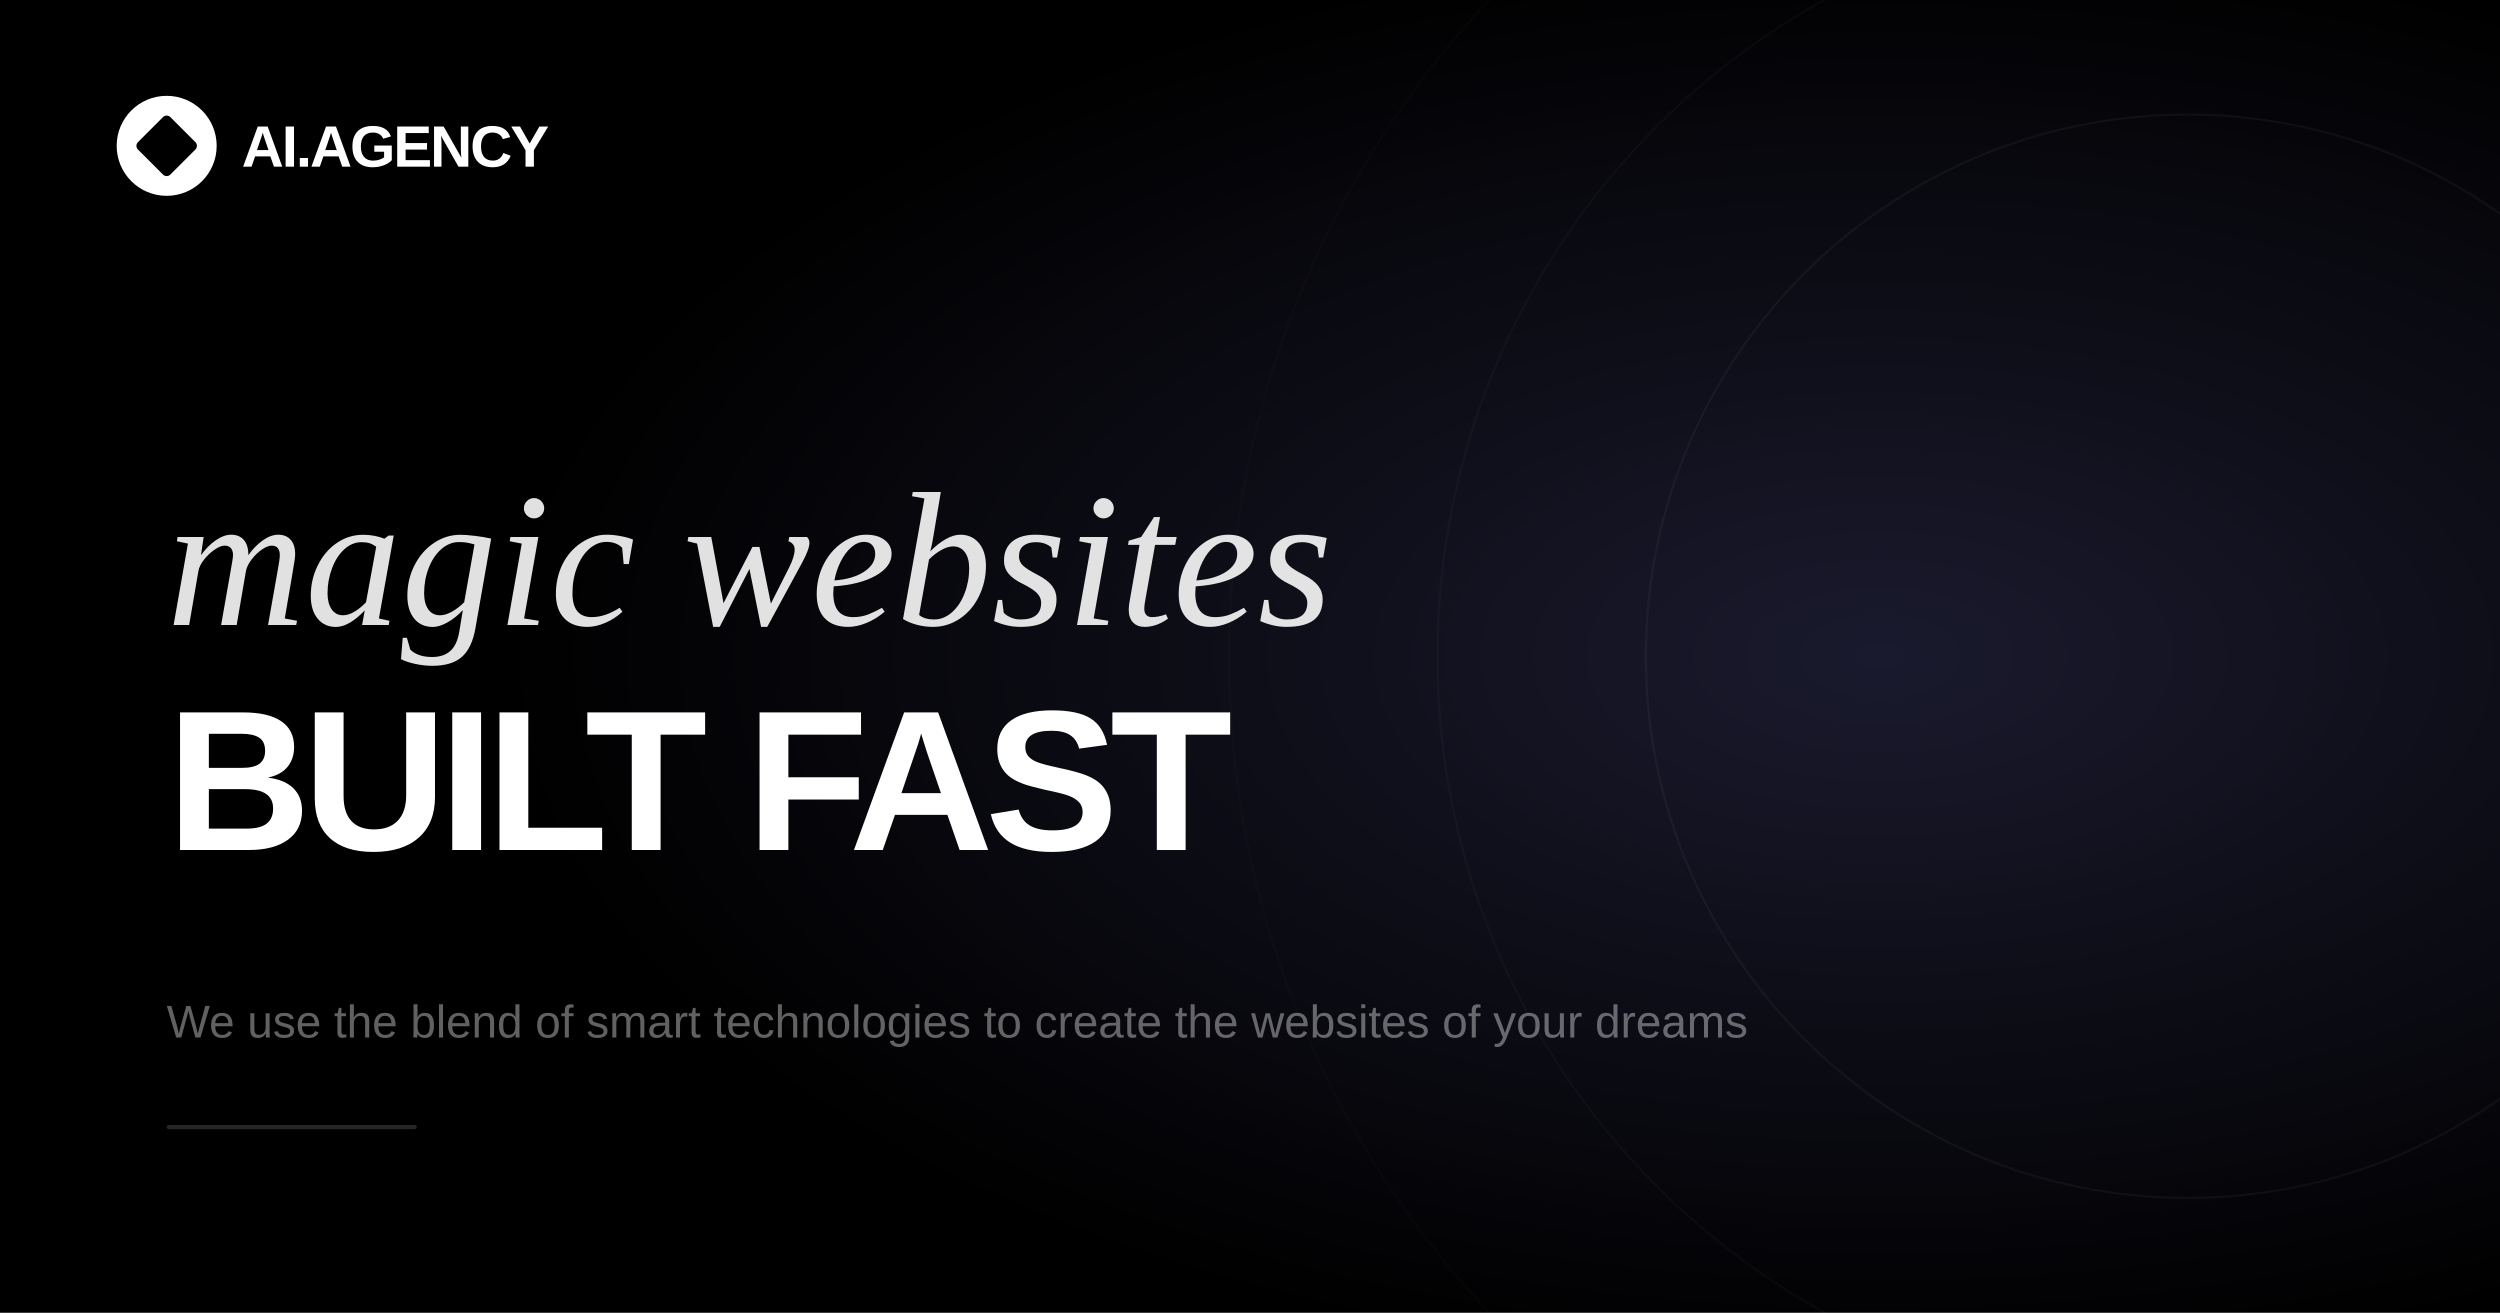
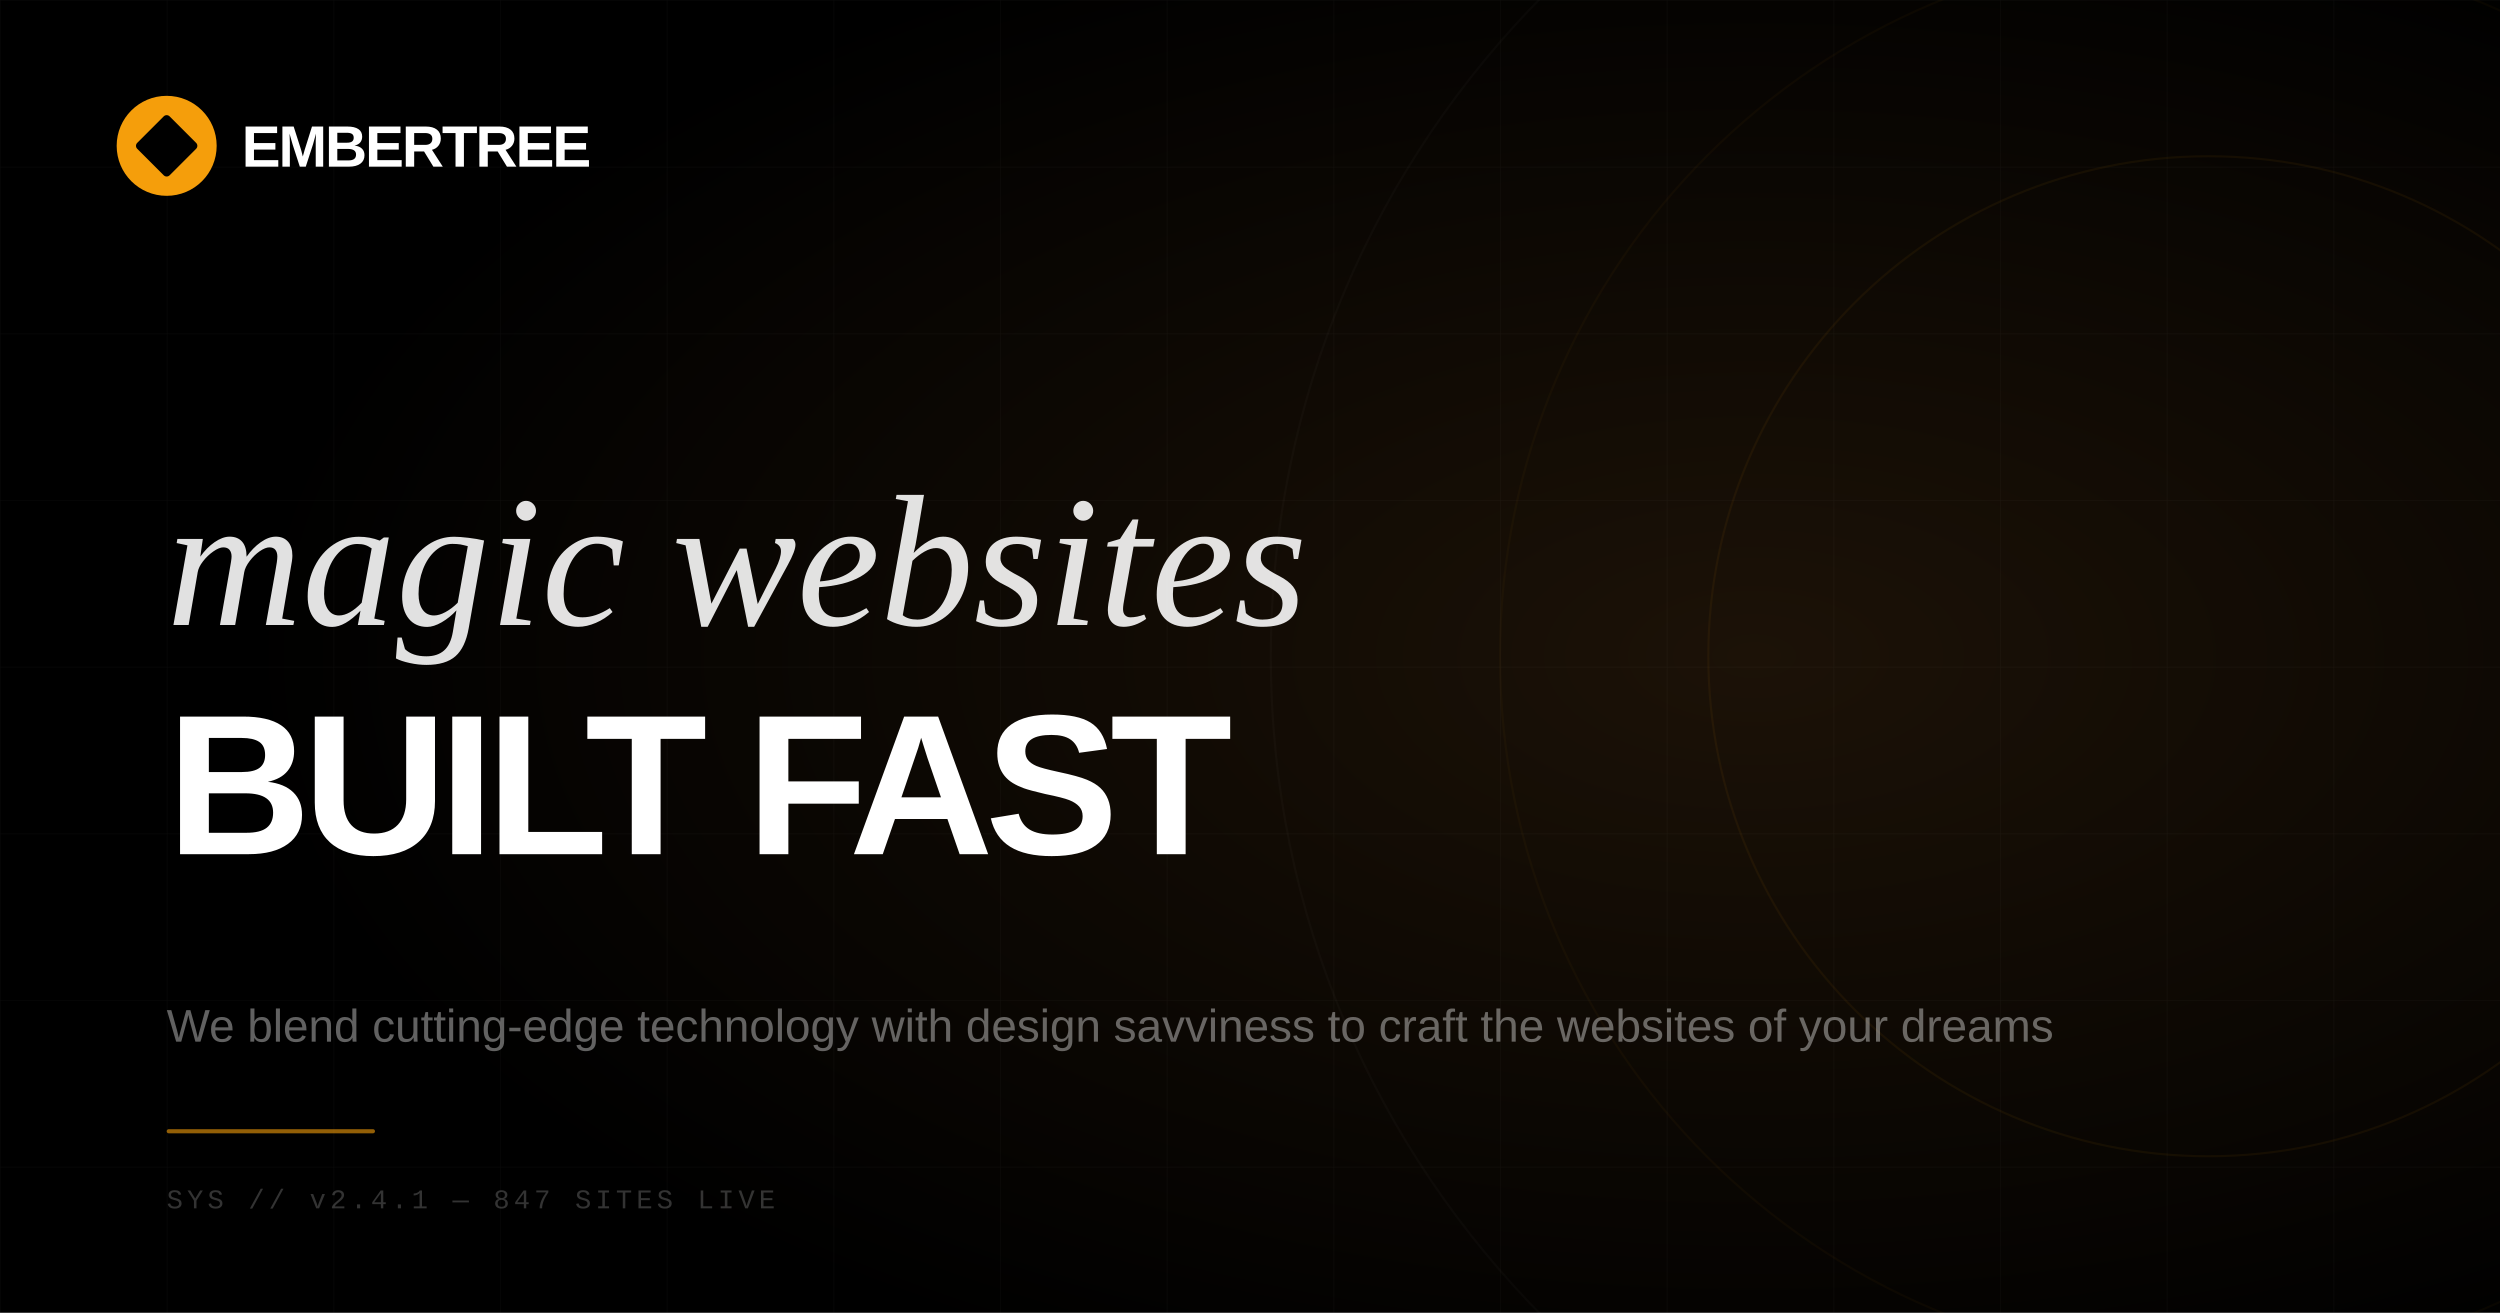
<svg xmlns="http://www.w3.org/2000/svg" viewBox="0 0 1200 630" width="1200" height="630">
  <defs>
-     <radialGradient id="glow" cx="75%" cy="50%" r="55%">
-       <stop offset="0%" stop-color="#1a1a2e" stop-opacity="1" />
+     <radialGradient id="glow" cx="70%" cy="50%" r="60%">
+       <stop offset="0%" stop-color="#1c1207" stop-opacity="1" />
      <stop offset="100%" stop-color="#000000" stop-opacity="1" />
    </radialGradient>
+     <pattern id="grid" width="80" height="80" patternUnits="userSpaceOnUse">
+       <path d="M 80 0 L 0 0 0 80" fill="none" stroke="rgba(255,255,255,0.04)" stroke-width="0.5" />
+     </pattern>
  </defs>
  <rect width="1200" height="630" fill="#000000" />
  <rect width="1200" height="630" fill="url(#glow)" />
-   <circle cx="1050" cy="315" r="260" fill="none" stroke="white" stroke-opacity="0.04" stroke-width="1" />
-   <circle cx="1050" cy="315" r="360" fill="none" stroke="white" stroke-opacity="0.025" stroke-width="1" />
-   <circle cx="1050" cy="315" r="460" fill="none" stroke="white" stroke-opacity="0.015" stroke-width="1" />
-   <circle cx="80" cy="70" r="24" fill="white" />
-   <rect x="69" y="59" width="22" height="22" rx="2.5" fill="black" transform="rotate(45 80 70)" />
-   <text x="116" y="80" font-family="Arial Black, Arial, sans-serif" font-weight="900" font-size="28" fill="white" letter-spacing="-1">AI.AGENCY</text>
-   <text x="80" y="300" font-family="Georgia, Times New Roman, serif" font-style="italic" font-size="92" fill="white" fill-opacity="0.88">magic websites</text>
-   <text x="80" y="408" font-family="Arial Black, Arial, sans-serif" font-weight="900" font-size="96" fill="white" letter-spacing="-4">BUILT FAST</text>
-   <text x="80" y="498" font-family="Arial, sans-serif" font-size="22" fill="white" fill-opacity="0.38">We use the blend of smart technologies to create the websites of your dreams</text>
-   <rect x="80" y="540" width="120" height="2" rx="1" fill="white" fill-opacity="0.15" />
+   <rect width="1200" height="630" fill="url(#grid)" />
+   <circle cx="1060" cy="315" r="240" fill="none" stroke="rgba(245,158,11,0.06)" stroke-width="1" />
+   <circle cx="1060" cy="315" r="340" fill="none" stroke="rgba(245,158,11,0.035)" stroke-width="1" />
+   <circle cx="1060" cy="315" r="450" fill="none" stroke="rgba(255,255,255,0.02)" stroke-width="1" />
+   <circle cx="80" cy="70" r="24" fill="#f59e0b" />
+   <rect x="69" y="59" width="22" height="22" rx="2" fill="black" transform="rotate(45 80 70)" />
+   <text x="116" y="80" font-family="Arial Black, Arial, sans-serif" font-weight="900" font-size="28" fill="white" letter-spacing="-1">EMBERTREE</text>
+   <text x="80" y="300" font-family="Georgia, Times New Roman, serif" font-style="italic" font-size="90" fill="white" fill-opacity="0.88">magic websites</text>
+   <text x="80" y="410" font-family="Arial Black, Arial, sans-serif" font-weight="900" font-size="96" fill="white" letter-spacing="-4">BUILT FAST</text>
+   <text x="80" y="500" font-family="Arial, sans-serif" font-size="22" fill="white" fill-opacity="0.38">We blend cutting-edge technology with design savviness to craft the websites of your dreams</text>
+   <rect x="80" y="542" width="100" height="2" rx="1" fill="#f59e0b" fill-opacity="0.6" />
+   <text x="80" y="580" font-family="Courier New, monospace" font-size="13" fill="white" fill-opacity="0.2" letter-spacing="2">SYS // v2.4.1 — 847 SITES LIVE</text>
</svg>
